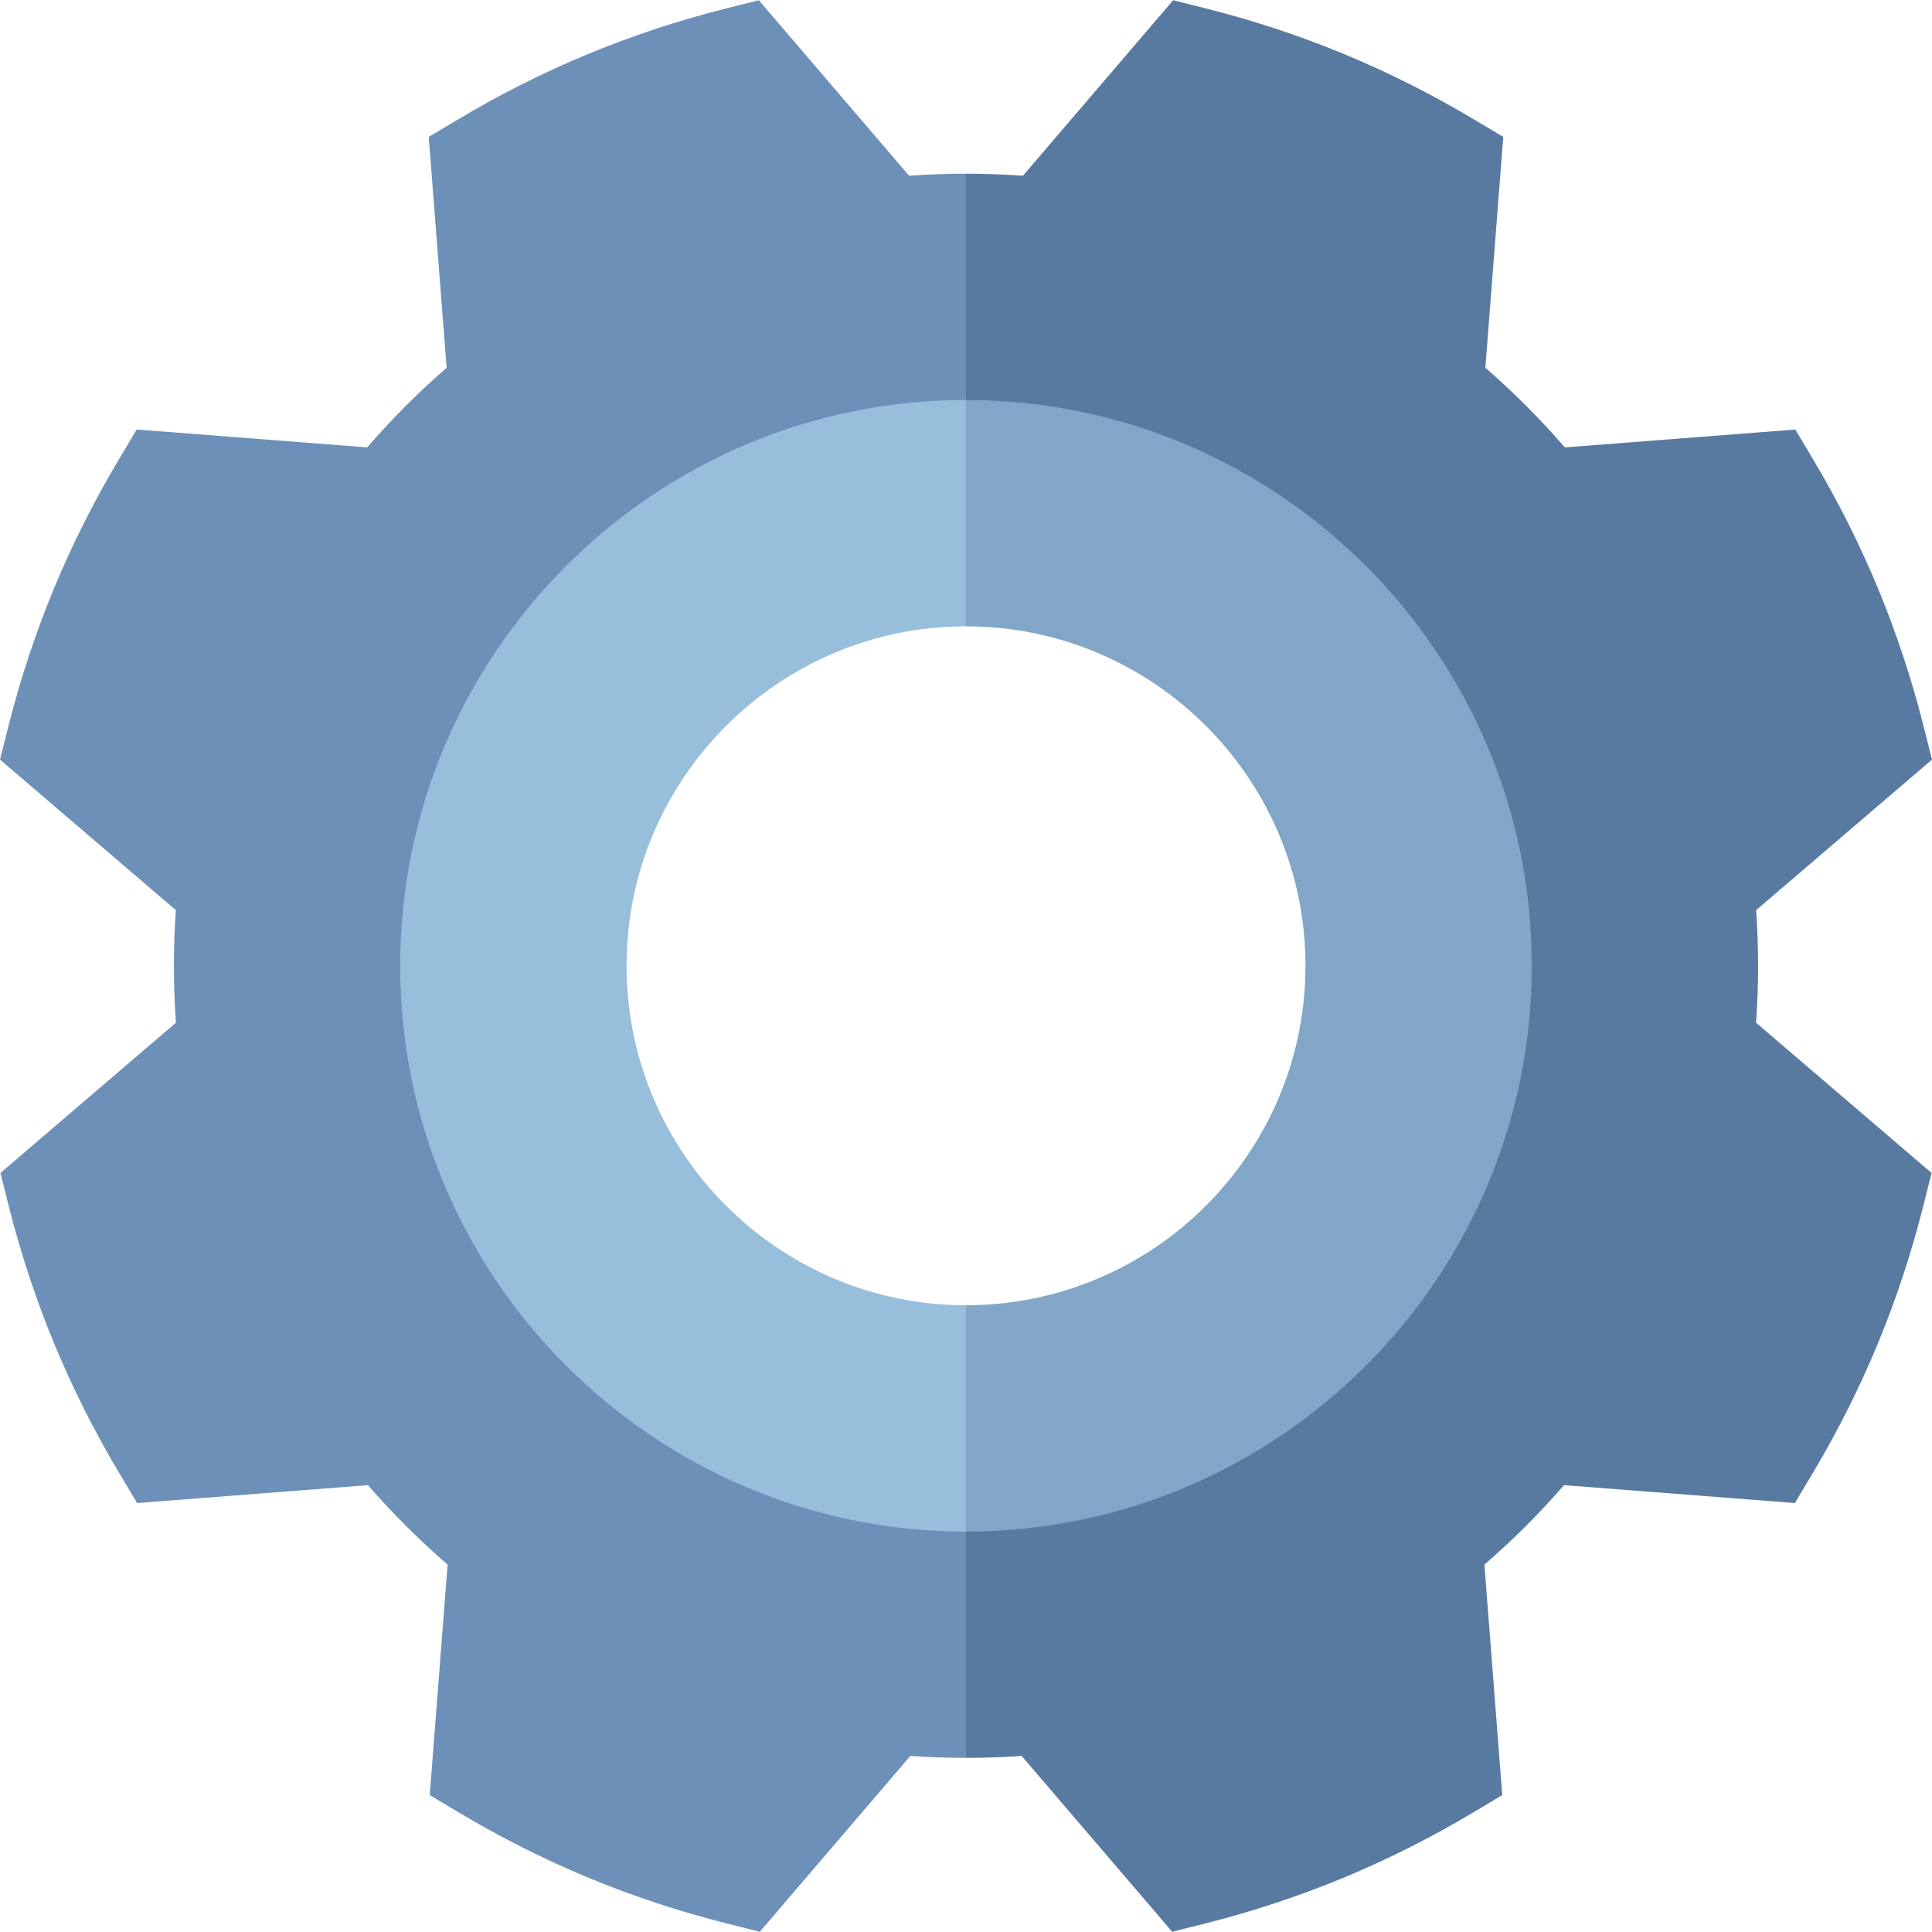
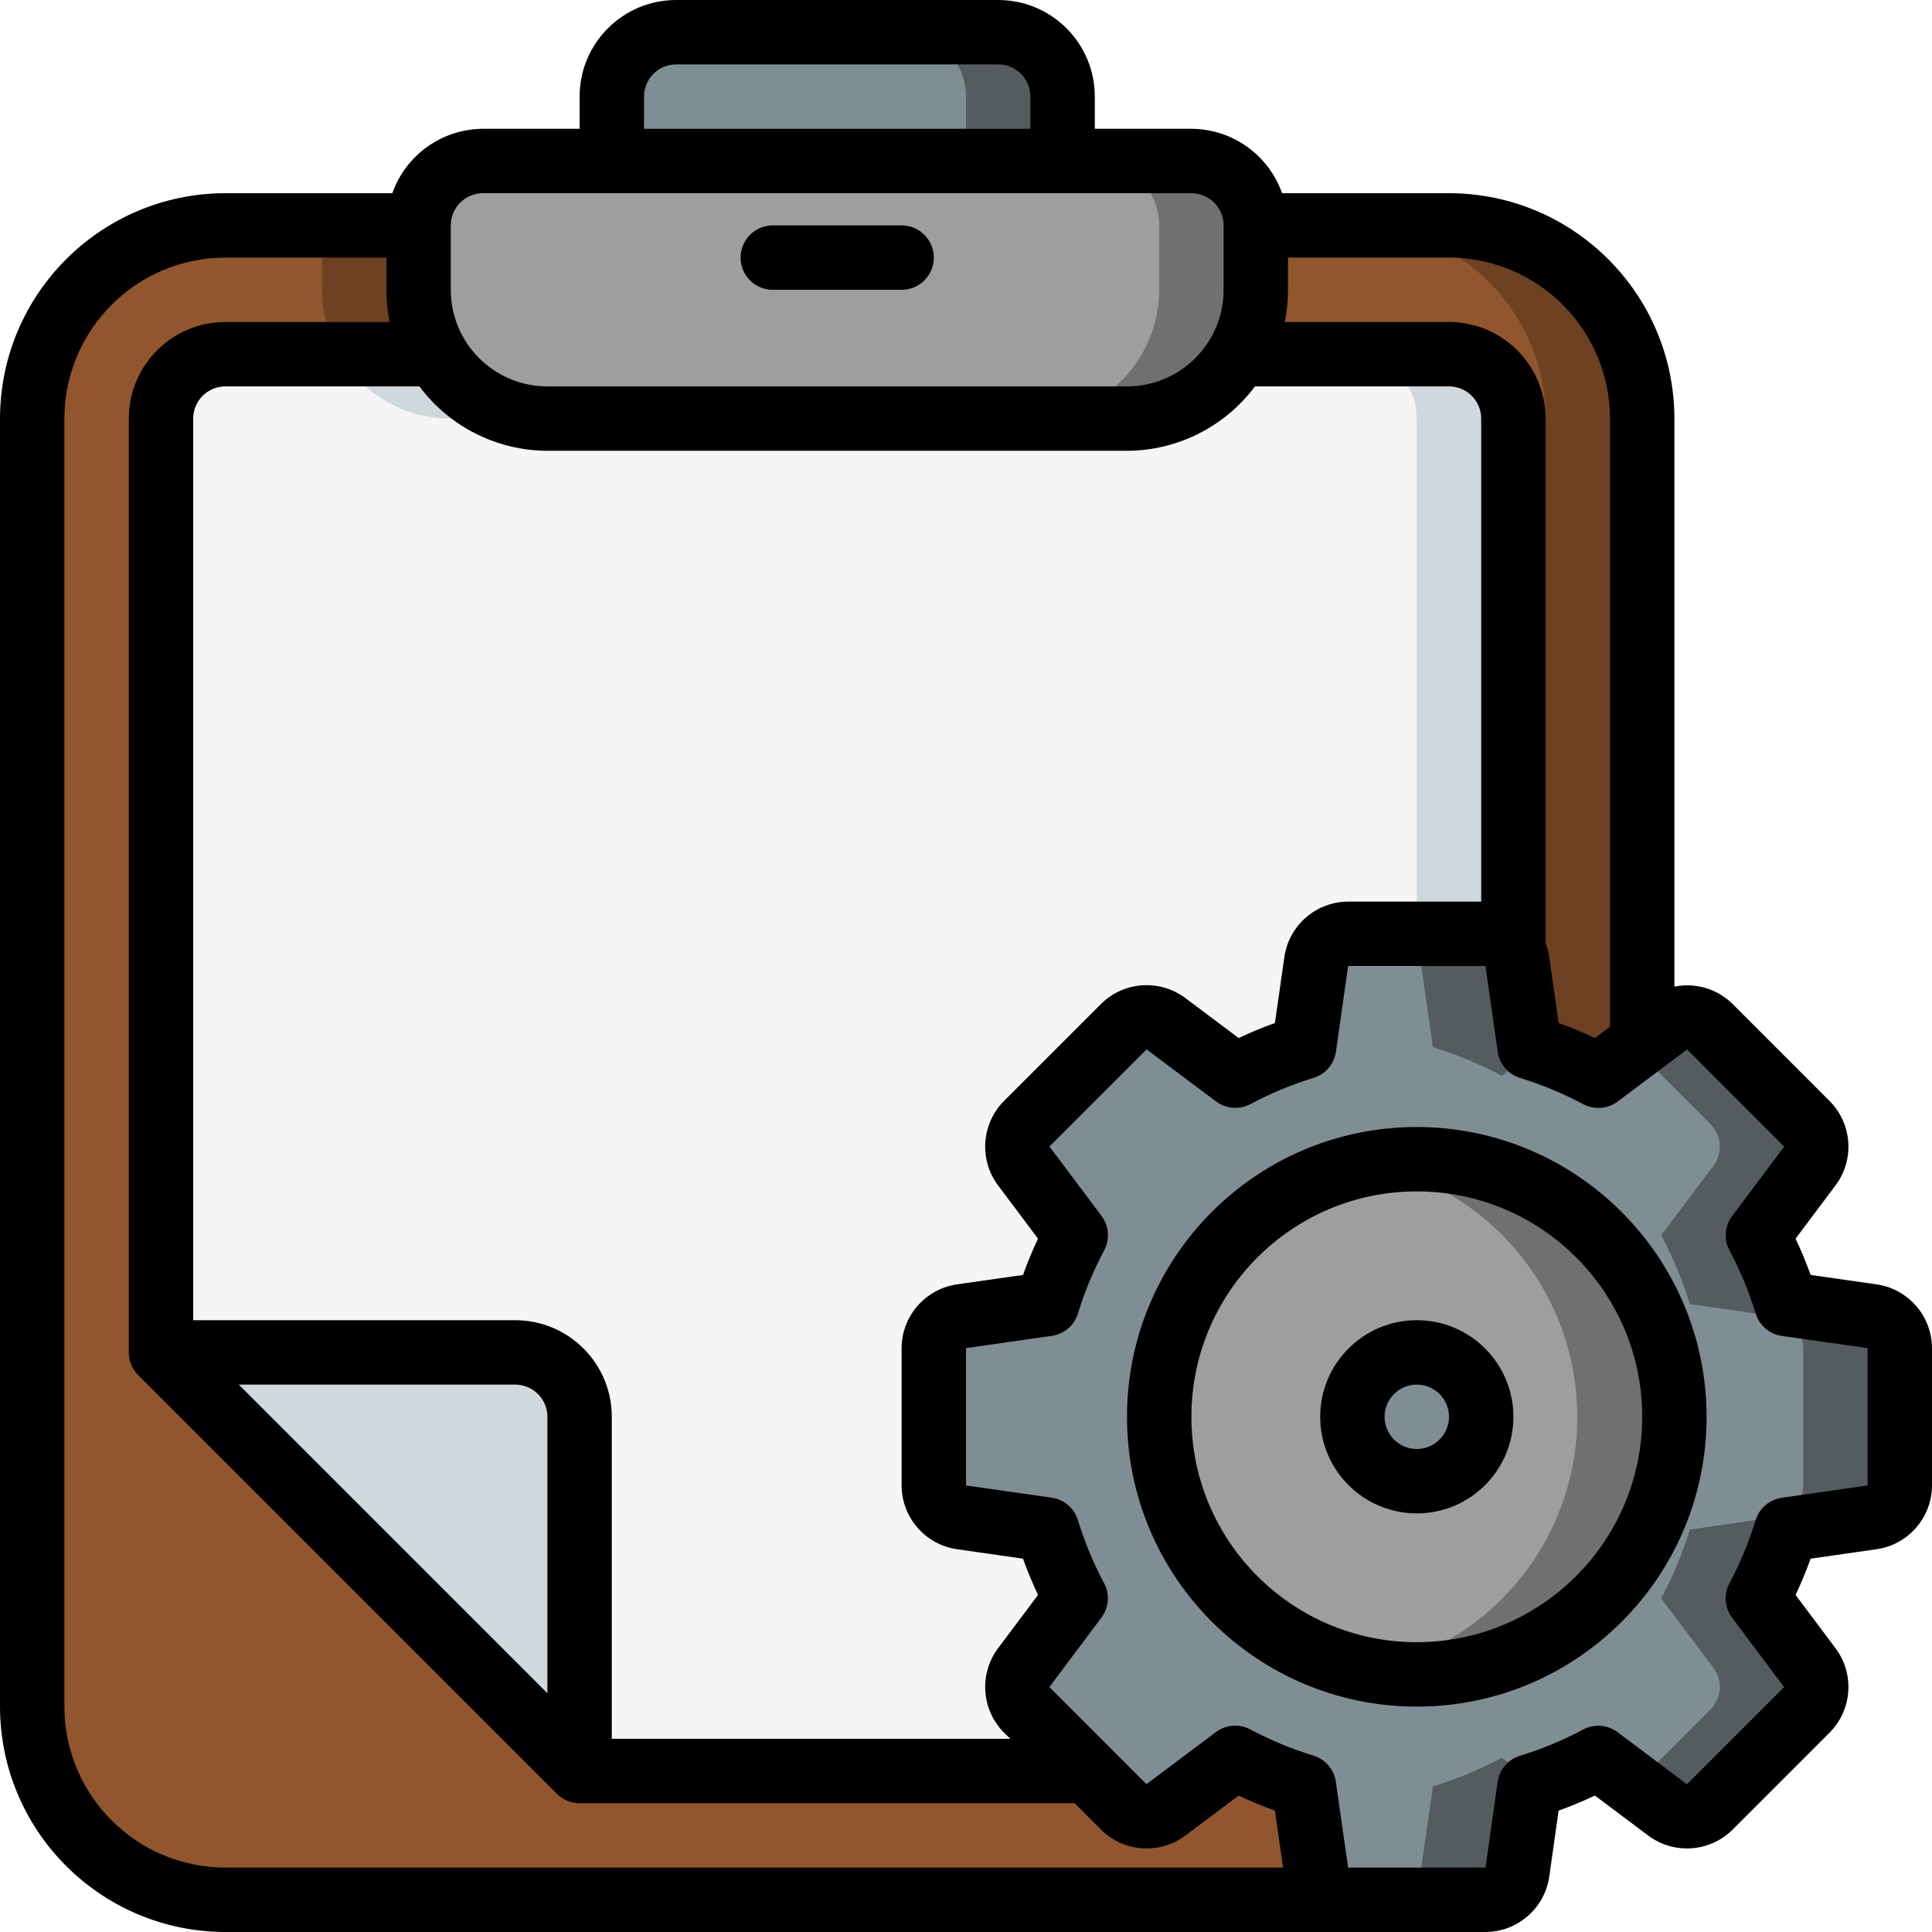
- <svg xmlns="http://www.w3.org/2000/svg" version="1.1" width="512" height="512" x="0" y="0" viewBox="0 0 512.207 512.207" style="enable-background:new 0 0 512 512" xml:space="preserve">
+ <svg xmlns="http://www.w3.org/2000/svg" version="1.1" width="512" height="512" x="0" y="0" viewBox="0 0 60 60" style="enable-background:new 0 0 512 512" xml:space="preserve" class="">
  <g>
-     <path fill="#587aa1" d="M466.104 256.049c0-4.883-.174-9.82-.52-14.754l46.624-39.918-2.277-9.018a265.273 265.273 0 0 0-12.022-36.324 265.347 265.347 0 0 0-17.176-34.17l-4.767-7.987-61.095 4.734a211.766 211.766 0 0 0-21.075-21.108l4.743-61.208-7.987-4.766a265.257 265.257 0 0 0-34.185-17.184A265.223 265.223 0 0 0 320.059 2.33L311.041.053l-39.847 46.54a210.79 210.79 0 0 0-15.089-.542l-45 44.997 45 45c66.168 0 120 53.832 120 120s-53.832 120-120 120l-45 45 45 44.998c4.911 0 9.82-.172 14.754-.518l39.918 46.624 9.018-2.277a265.273 265.273 0 0 0 36.324-12.022 265.083 265.083 0 0 0 34.169-17.177l7.987-4.766-4.734-61.095a211.659 211.659 0 0 0 21.108-21.075l61.208 4.743 4.766-7.987a265.257 265.257 0 0 0 17.184-34.185 265.223 265.223 0 0 0 12.016-36.308l2.277-9.018-46.54-39.847c.361-5.05.544-10.099.544-15.089z" opacity="1">
- 		</path>
-     <path fill="#6c90b8" d="M46.104 256.049c0-4.883.174-9.82.52-14.754L0 201.377l2.277-9.018a265.273 265.273 0 0 1 12.022-36.324 265.347 265.347 0 0 1 17.176-34.17l4.767-7.987 61.095 4.734a211.766 211.766 0 0 1 21.075-21.108l-4.743-61.208 7.987-4.766a265.257 265.257 0 0 1 34.185-17.184A265.223 265.223 0 0 1 192.149 2.33l9.018-2.277 39.847 46.54a210.79 210.79 0 0 1 15.089-.542v89.997c-66.168 0-120 53.832-120 120s53.832 120 120 120v89.998c-4.911 0-9.82-.172-14.754-.518l-39.918 46.624-9.018-2.277a265.273 265.273 0 0 1-36.324-12.022 265.083 265.083 0 0 1-34.169-17.177l-7.987-4.766 4.734-61.095a211.659 211.659 0 0 1-21.108-21.075l-61.208 4.743-4.766-7.987a265.257 265.257 0 0 1-17.184-34.185 265.223 265.223 0 0 1-12.016-36.308l-2.277-9.018 46.54-39.847a211.384 211.384 0 0 1-.544-15.089z" opacity="1">
- 		</path>
-     <path fill="#81a6c7" d="m256.104 106.049-30 30 30 30c49.626 0 90 40.374 90 90s-40.374 90-90 90l-30 30 30 30c82.711 0 150-67.289 150-150s-67.29-150-150-150z" opacity="1">
- 		</path>
-     <path fill="#97bedb" d="M166.104 256.049c0-49.626 40.374-90 90-90v-60c-82.711 0-150 67.289-150 150s67.289 150 150 150v-60c-49.626 0-90-40.374-90-90z" opacity="1">
- 		</path>
+     <g fill="none" fill-rule="evenodd">
+       <path fill="#7f8e94" d="M21 1h10a2 2 0 0 1 2 2v2H19V3a2 2 0 0 1 2-2z" opacity="1" data-original="#7f8e94">
+ 			</path>
+       <path fill="#545c60" d="M31 1h-3a2 2 0 0 1 2 2v2h3V3a2 2 0 0 0-2-2z" opacity="1" data-original="#545c60">
+ 			</path>
+       <path fill="#9e9e9e" d="M39 7v2a4.01 4.01 0 0 1-4 4H17a4.01 4.01 0 0 1-4-4V7a2.006 2.006 0 0 1 2-2h22a2.006 2.006 0 0 1 2 2z" opacity="1" data-original="#9e9e9e" class="">
+ 			</path>
+       <path fill="#707070" d="M37 5h-3a2.006 2.006 0 0 1 2 2v2a4.01 4.01 0 0 1-4 4h3a4.01 4.01 0 0 0 4-4V7a2.006 2.006 0 0 0-2-2z" opacity="1" data-original="#707070" class="">
+ 			</path>
+       <path fill="#91562d" d="M51 13v19.39l-1.36 1.02c-.684-.364-1.4-.662-2.14-.89l-.38-2.66a.967.967 0 0 0-.12-.35.989.989 0 0 0-.87-.51h-4.26a1 1 0 0 0-.99.86l-.38 2.66c-.74.228-1.456.526-2.14.89l-2.15-1.62a.993.993 0 0 0-1.31.1l-3.01 3.01a.993.993 0 0 0-.1 1.31l1.62 2.15c-.364.684-.662 1.4-.89 2.14l-2.66.38a1 1 0 0 0-.86.99v4.26a1 1 0 0 0 .86.99l2.66.38c.228.74.526 1.456.89 2.14l-1.62 2.15c-.302.4-.259.96.1 1.31l1.9 1.9 1.11 1.11c.35.359.91.402 1.31.1l2.15-1.62c.684.364 1.4.662 2.14.89l.38 2.66a1 1 0 0 0 .99.86H7a6 6 0 0 1-6-6V13a6 6 0 0 1 6-6h6v2a4.01 4.01 0 0 0 4 4h18a4.01 4.01 0 0 0 4-4V7h6a6 6 0 0 1 6 6z" opacity="1" data-original="#91562d">
+ 			</path>
+       <path fill="#6d4122" d="M10.54 11A3.98 3.98 0 0 0 14 13h3a4.01 4.01 0 0 1-4-4V7h-3v2c0 .703.187 1.393.54 2zM45 7h-3a6 6 0 0 1 6 6v19.39l-.28.21c.662.215 1.304.486 1.92.81L51 32.39V13a6 6 0 0 0-6-6z" opacity="1" data-original="#6d4122">
+ 			</path>
+       <path fill="#f5f5f5" d="M47 13v16.51a.989.989 0 0 0-.87-.51h-4.26a1 1 0 0 0-.99.86l-.38 2.66c-.74.228-1.456.526-2.14.89l-2.15-1.62a.993.993 0 0 0-1.31.1l-3.01 3.01a.993.993 0 0 0-.1 1.31l1.62 2.15c-.364.684-.662 1.4-.89 2.14l-2.66.38a1 1 0 0 0-.86.99v4.26a1 1 0 0 0 .86.99l2.66.38c.228.74.526 1.456.89 2.14l-1.62 2.15c-.302.4-.259.96.1 1.31l1.9 1.9H18L5 42V13a2.006 2.006 0 0 1 2-2h6.54A3.98 3.98 0 0 0 17 13h18a3.98 3.98 0 0 0 3.46-2H45a2.006 2.006 0 0 1 2 2z" opacity="1" data-original="#f5f5f5" class="">
+ 			</path>
+       <path fill="#cfd8dc" d="M14 13h3a3.98 3.98 0 0 1-3.46-2h-3A3.98 3.98 0 0 0 14 13zM45 11h-3a2.006 2.006 0 0 1 2 2v16h2.13a.989.989 0 0 1 .87.51V13a2.006 2.006 0 0 0-2-2z" opacity="1" data-original="#cfd8dc">
+ 			</path>
+       <path fill="#7f8e94" d="M28 9h-4a1 1 0 0 1 0-2h4a1 1 0 0 1 0 2zM59 41.87v4.26a1 1 0 0 1-.86.99l-2.66.38c-.228.74-.526 1.456-.89 2.14l1.62 2.15c.302.4.259.96-.1 1.31l-3.01 3.01a.993.993 0 0 1-1.31.1l-2.15-1.62c-.684.364-1.4.662-2.14.89l-.38 2.66a1 1 0 0 1-.99.86h-4.26a1 1 0 0 1-.99-.86l-.38-2.66a12.215 12.215 0 0 1-2.14-.89l-2.15 1.62a.993.993 0 0 1-1.31-.1L33.79 55l-1.9-1.9a.993.993 0 0 1-.1-1.31l1.62-2.15c-.364-.684-.662-1.4-.89-2.14l-2.66-.38a1 1 0 0 1-.86-.99v-4.26a1 1 0 0 1 .86-.99l2.66-.38c.228-.74.526-1.456.89-2.14l-1.62-2.15a.993.993 0 0 1 .1-1.31l3.01-3.01a.993.993 0 0 1 1.31-.1l2.15 1.62c.684-.364 1.4-.662 2.14-.89l.38-2.66a1 1 0 0 1 .99-.86h4.26a.989.989 0 0 1 .87.51.967.967 0 0 1 .12.35l.38 2.66c.74.228 1.456.526 2.14.89L51 32.39l.79-.6a.993.993 0 0 1 1.31.1l3.01 3.01c.359.35.402.91.1 1.31l-1.62 2.15c.364.684.662 1.4.89 2.14l2.66.38a1 1 0 0 1 .86.99z" opacity="1" data-original="#7f8e94">
+ 			</path>
+       <path fill="#545c60" d="M44 29.51a.967.967 0 0 1 .12.35l.38 2.66c.74.228 1.456.526 2.14.89l1.08-.81c-.074-.025-.145-.057-.22-.08l-.38-2.66a.967.967 0 0 0-.12-.35.989.989 0 0 0-.87-.51h-3a.989.989 0 0 1 .87.51zM46.64 54.59c-.684.364-1.4.662-2.14.89l-.38 2.66a1 1 0 0 1-.99.86h3a1 1 0 0 0 .99-.86l.38-2.66c.074-.023.144-.054.217-.078zM58.14 40.88l-2.66-.38a12.215 12.215 0 0 0-.89-2.14l1.62-2.15a.993.993 0 0 0-.1-1.31l-3.01-3.01a.993.993 0 0 0-1.31-.1l-.79.6-.229.171L53.11 34.9c.359.35.402.91.1 1.31l-1.62 2.15c.364.684.662 1.4.89 2.14l2.66.38a1 1 0 0 1 .86.99v4.26a1 1 0 0 1-.86.99l-2.66.38c-.228.74-.526 1.456-.89 2.14l1.62 2.15c.302.4.259.96-.1 1.31l-2.341 2.341 1.021.769c.4.302.96.259 1.31-.1l3.01-3.01a.993.993 0 0 0 .1-1.31l-1.62-2.15c.364-.684.662-1.4.89-2.14l2.66-.38a1 1 0 0 0 .86-.99v-4.26a1 1 0 0 0-.86-.99z" opacity="1" data-original="#545c60">
+ 			</path>
+       <circle cx="44" cy="44" r="8" fill="#9e9e9e" opacity="1" data-original="#9e9e9e" class="">
+ 			</circle>
+       <path fill="#707070" d="M44 36a8.056 8.056 0 0 0-1.5.145 8 8 0 0 1 0 15.71A8 8 0 1 0 44 36z" opacity="1" data-original="#707070" class="">
+ 			</path>
+       <circle cx="44" cy="44" r="2" fill="#7f8e94" opacity="1" data-original="#7f8e94">
+ 			</circle>
+       <path fill="#cfd8dc" d="M18 55V44a2 2 0 0 0-2-2H5z" opacity="1" data-original="#cfd8dc">
+ 			</path>
+       <g fill="#000">
+         <path d="M24 9h4a1 1 0 0 0 0-2h-4a1 1 0 0 0 0 2z" fill="#000000" opacity="1" data-original="#000000" class="">
+ 				</path>
+         <path fill-rule="nonzero" d="m58.283 39.888-2.053-.294a12.326 12.326 0 0 0-.467-1.126l1.244-1.659a2.009 2.009 0 0 0-.186-2.615l-3.014-3.015A2 2 0 0 0 52 30.641V13a7.008 7.008 0 0 0-7-7h-5.184A3 3 0 0 0 37 4h-3V3a3 3 0 0 0-3-3H21a3 3 0 0 0-3 3v1h-3a3 3 0 0 0-2.816 2H7a7.008 7.008 0 0 0-7 7v40a7.008 7.008 0 0 0 7 7h39.133a2.009 2.009 0 0 0 1.98-1.717l.292-2.053c.382-.137.757-.292 1.126-.467l1.66 1.245c.798.593 1.91.514 2.615-.186l3.015-3.016c.7-.705.78-1.817.186-2.614l-1.244-1.66c.174-.368.33-.743.467-1.126l2.053-.294A2.008 2.008 0 0 0 60 46.133v-4.266a2.008 2.008 0 0 0-1.717-1.979zM50 13v18.886l-.469.351c-.368-.174-.743-.33-1.126-.467l-.292-2.053A1.962 1.962 0 0 0 48 29.3V13a3 3 0 0 0-3-3h-5.1a5 5 0 0 0 .1-1V8h5a5.006 5.006 0 0 1 5 5zM30.992 36.809l1.245 1.659c-.174.368-.33.743-.467 1.126l-2.053.294A2.008 2.008 0 0 0 28 41.867v4.266a2.008 2.008 0 0 0 1.717 1.979l2.053.294c.137.382.293.757.467 1.126l-1.244 1.659a2.01 2.01 0 0 0 .185 2.615l.2.194H19V44a3 3 0 0 0-3-3H6V13a1 1 0 0 1 1-1h6.026A4.977 4.977 0 0 0 17 14h18a4.977 4.977 0 0 0 3.974-2H45a1 1 0 0 1 1 1v15h-4.133a2.008 2.008 0 0 0-1.979 1.717l-.294 2.053c-.382.137-.757.293-1.126.467l-1.659-1.244a2.009 2.009 0 0 0-2.615.185l-3.016 3.016a2.012 2.012 0 0 0-.186 2.615zM17 52.586 7.414 43H16a1 1 0 0 1 1 1zM20 3a1 1 0 0 1 1-1h10a1 1 0 0 1 1 1v1H20zm-6 4a1 1 0 0 1 1-1h22a1 1 0 0 1 1 1v2a3 3 0 0 1-3 3H17a3 3 0 0 1-3-3zM2 53V13a5.006 5.006 0 0 1 5-5h5v1a5 5 0 0 0 .1 1H7a3 3 0 0 0-3 3v29a1 1 0 0 0 .293.707l13 13A1 1 0 0 0 18 56h15.373l.821.822a2.013 2.013 0 0 0 2.615.186l1.659-1.245c.368.174.743.33 1.126.467l.253 1.77H7a5.006 5.006 0 0 1-5-5zm56-6.867-2.664.381a1 1 0 0 0-.815.7c-.207.676-.479 1.33-.811 1.955a1 1 0 0 0 .082 1.07l1.615 2.156-3.016 3.016-2.155-1.616a1 1 0 0 0-1.07-.083c-.624.333-1.279.605-1.955.812a1 1 0 0 0-.7.815L46.133 58h-4.266l-.381-2.664a1 1 0 0 0-.7-.815 10.972 10.972 0 0 1-1.955-.812 1 1 0 0 0-1.071.083l-2.155 1.616-3.015-3.016 1.615-2.155a1 1 0 0 0 .083-1.071 10.972 10.972 0 0 1-.812-1.955 1 1 0 0 0-.815-.7L30 46.133v-4.266l2.664-.381a1 1 0 0 0 .815-.7c.207-.676.479-1.331.812-1.955a1 1 0 0 0-.083-1.071l-1.616-2.155 3.016-3.015 2.155 1.615a1 1 0 0 0 1.071.083 10.972 10.972 0 0 1 1.955-.812 1 1 0 0 0 .7-.815L41.867 30h4.266l.38 2.664a1 1 0 0 0 .7.815c.676.207 1.331.479 1.955.812a1 1 0 0 0 1.07-.083l2.156-1.616 3.015 3.017-1.615 2.155a1 1 0 0 0-.082 1.07c.332.624.604 1.279.811 1.955a1 1 0 0 0 .815.7l2.662.378z" fill="#000000" opacity="1" data-original="#000000" class="">
+ 				</path>
+         <path fill-rule="nonzero" d="M44 35a9 9 0 1 0 9 9 9.011 9.011 0 0 0-9-9zm0 16a7 7 0 1 1 7-7 7.008 7.008 0 0 1-7 7z" fill="#000000" opacity="1" data-original="#000000" class="">
+ 				</path>
+         <path fill-rule="nonzero" d="M44 41a3 3 0 1 0 0 6 3 3 0 0 0 0-6zm0 4a1 1 0 1 1 0-2 1 1 0 0 1 0 2z" fill="#000000" opacity="1" data-original="#000000" class="">
+ 				</path>
+       </g>
+     </g>
  </g>
</svg>
